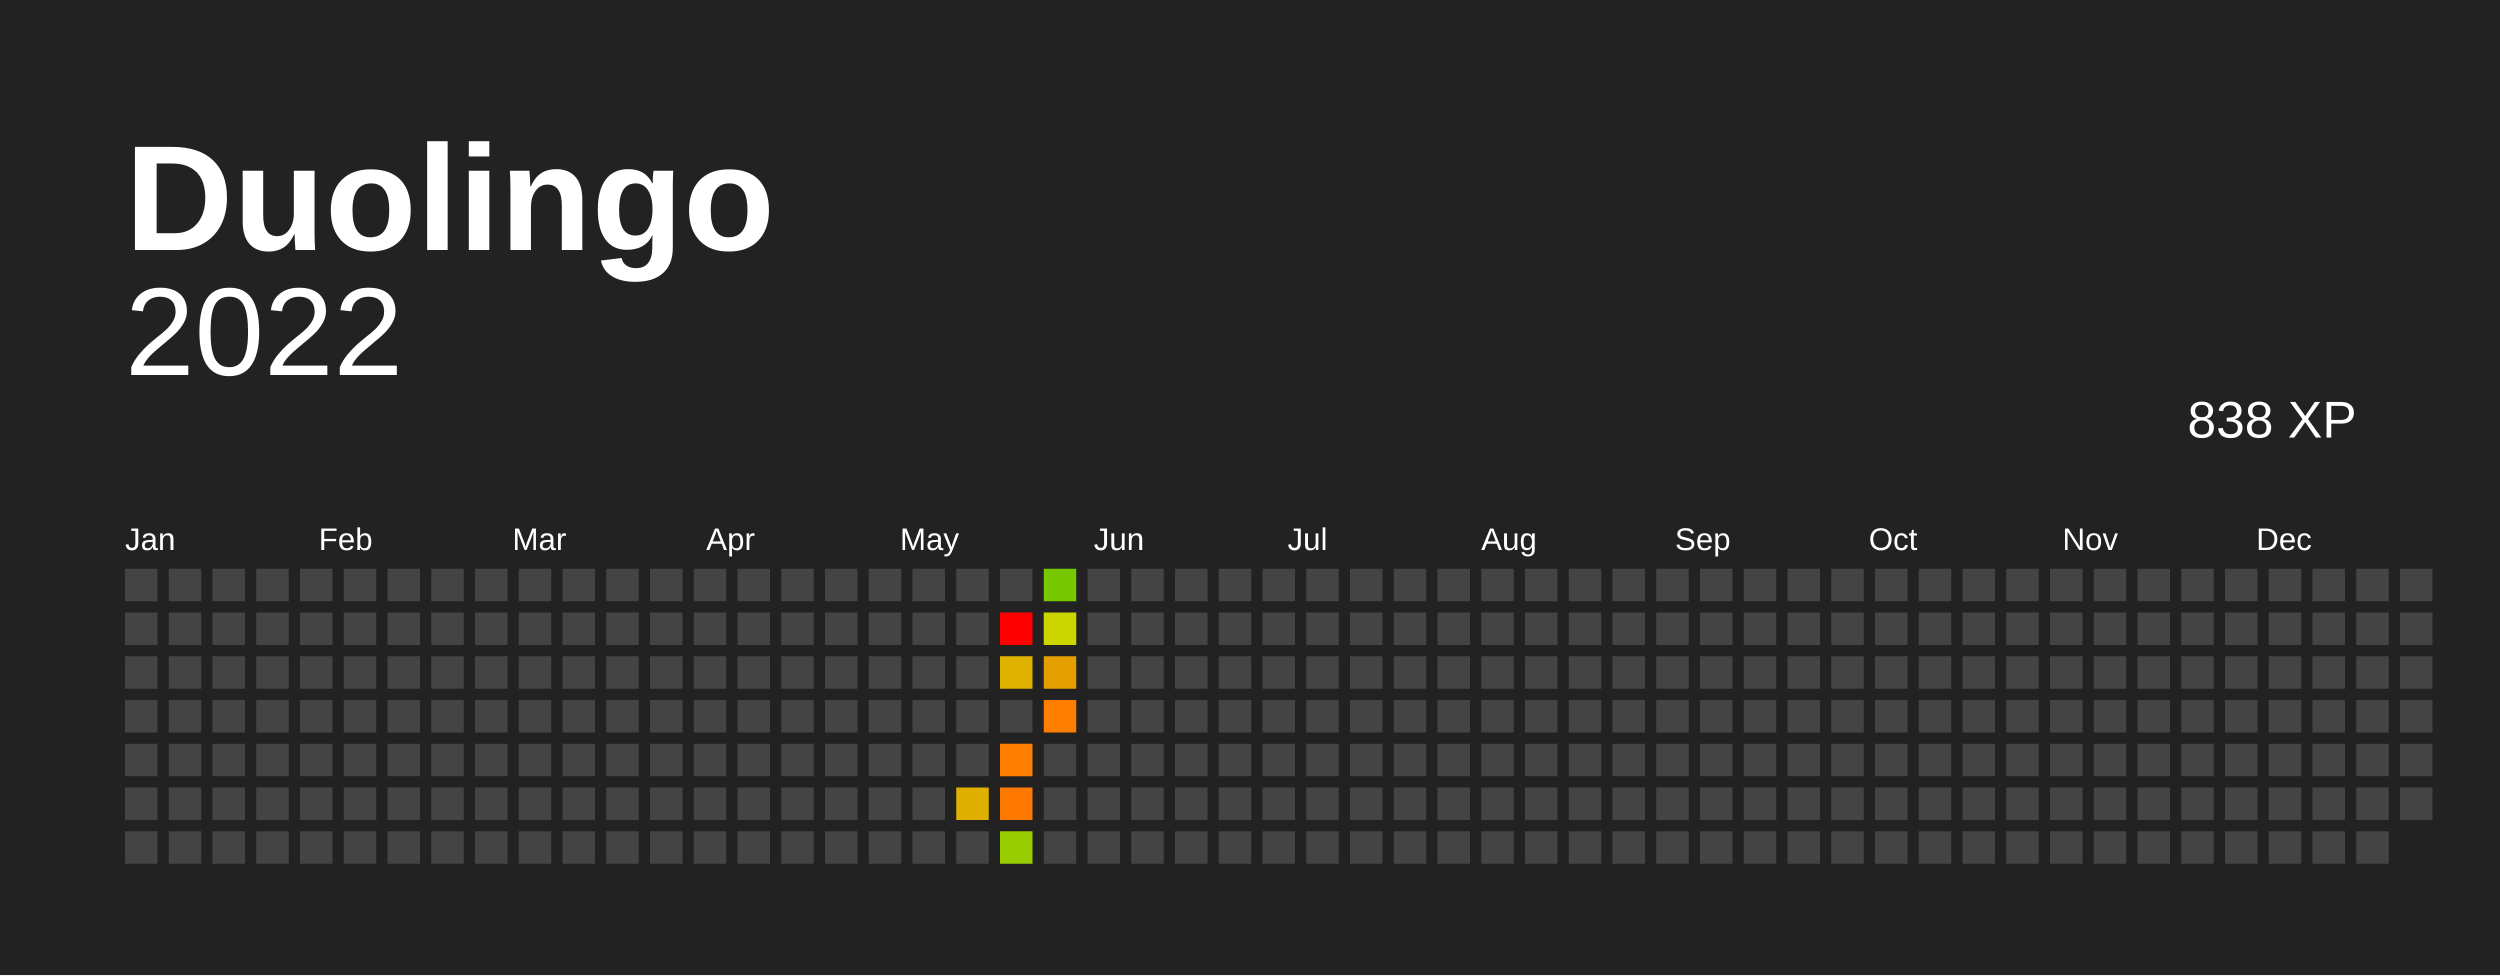
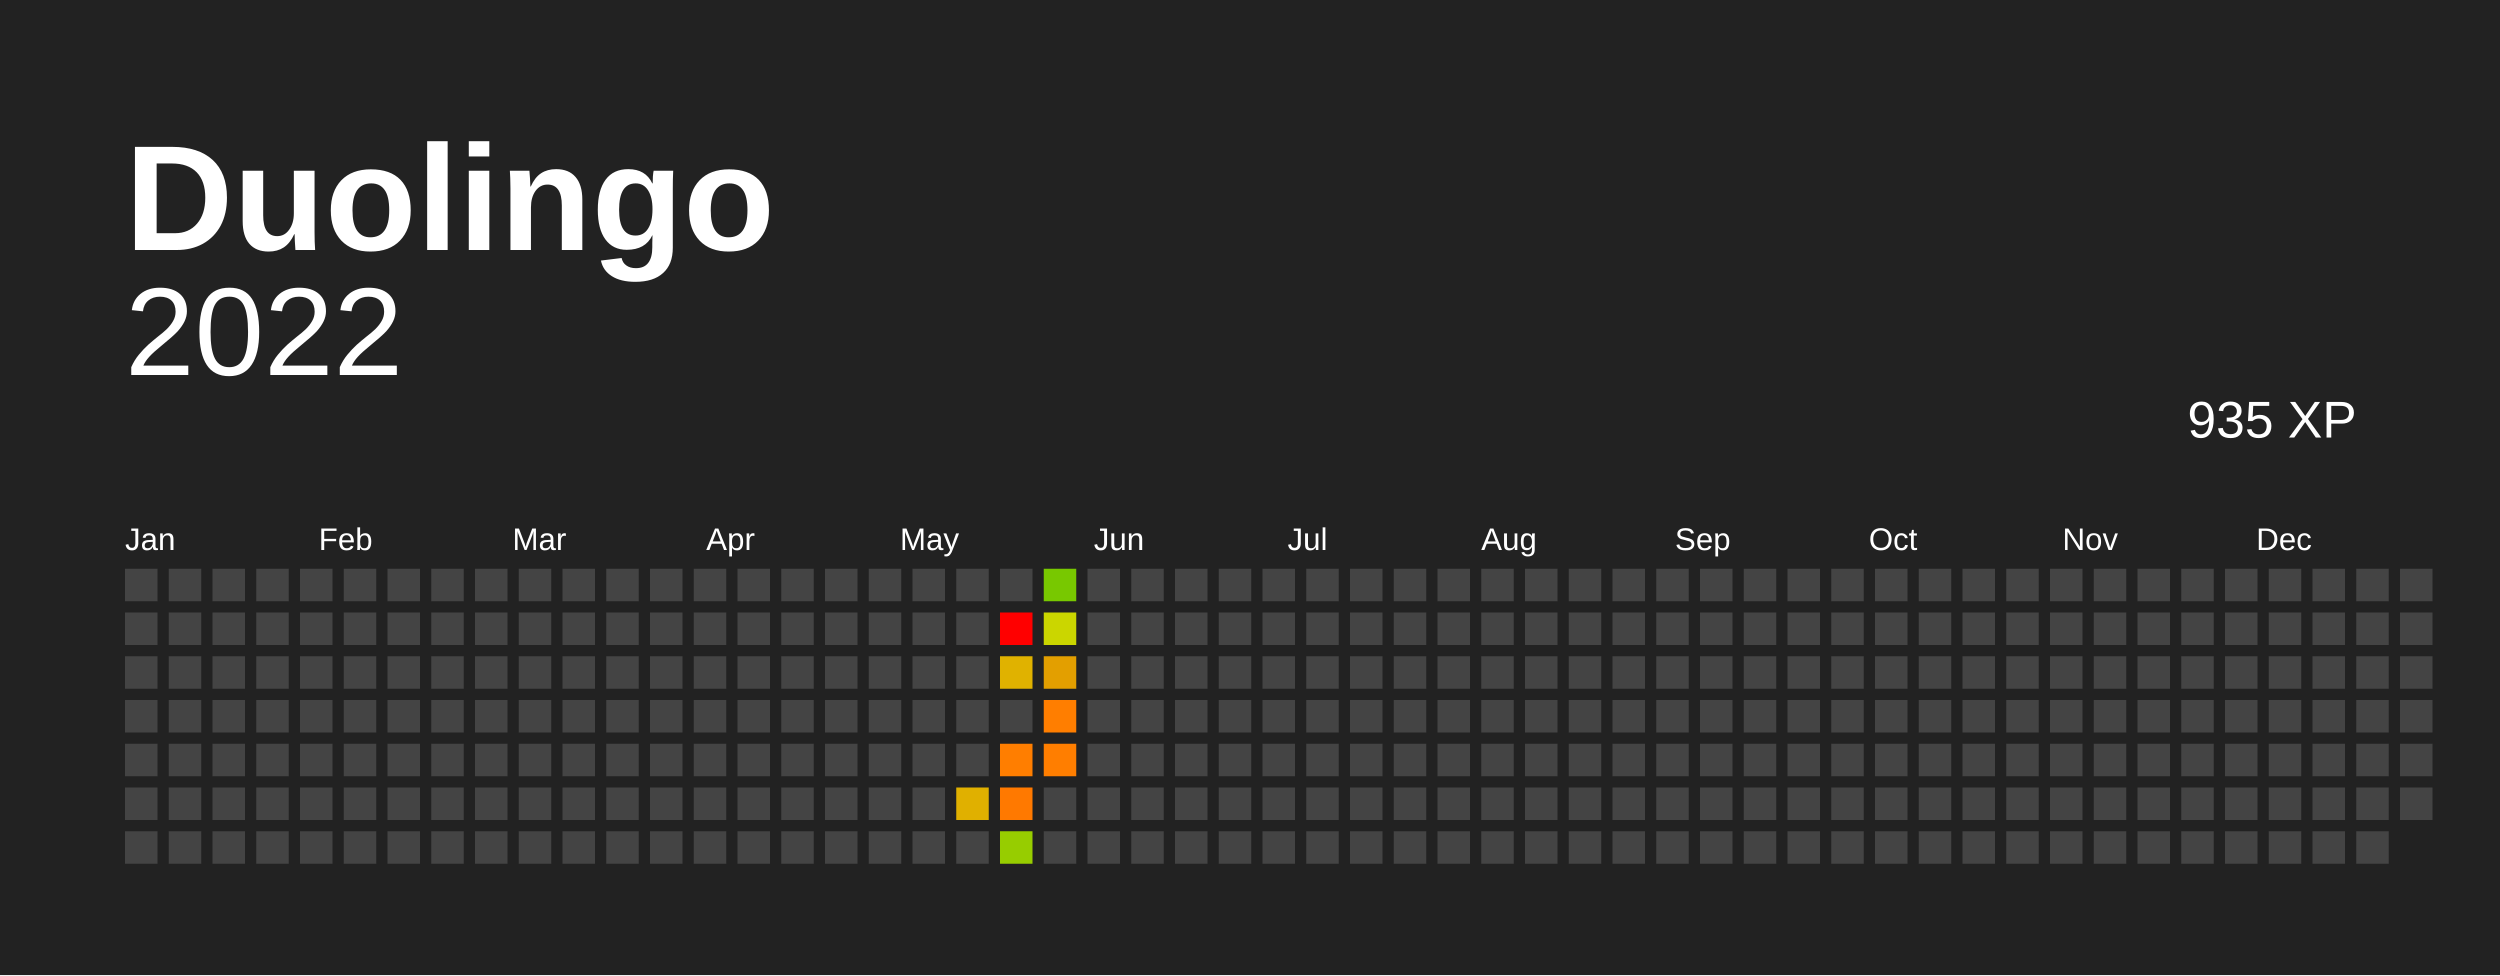
<svg xmlns="http://www.w3.org/2000/svg" baseProfile="full" height="78mm" version="1.1" viewBox="0,0,200,78" width="200mm">
  <defs />
  <rect fill="#222222" height="78" width="200" x="0" y="0" />
  <text fill="#FFFFFF" style="font-size:12px; font-family:Arial; font-weight:bold;" x="10" y="20"> Duolingo</text>
  <text alignment-baseline="hanging" fill="#FFFFFF" style="font-size:10.0px; font-family:Arial;" x="10" y="30">2022</text>
-   <text alignment-baseline="hanging" fill="#FFFFFF" style="font-size:4.125px; font-family:Arial;" x="175" y="35">838 XP</text>
+   <text alignment-baseline="hanging" fill="#FFFFFF" style="font-size:4.125px; font-family:Arial;" x="175" y="35">935 XP</text>
  <text fill="#FFFFFF" style="font-size:2.5px; font-family:Arial" x="10.0" y="44">Jan</text>
  <text fill="#FFFFFF" style="font-size:2.5px; font-family:Arial" x="25.5" y="44">Feb</text>
  <text fill="#FFFFFF" style="font-size:2.5px; font-family:Arial" x="41.0" y="44">Mar</text>
  <text fill="#FFFFFF" style="font-size:2.5px; font-family:Arial" x="56.5" y="44">Apr</text>
  <text fill="#FFFFFF" style="font-size:2.5px; font-family:Arial" x="72.0" y="44">May</text>
  <text fill="#FFFFFF" style="font-size:2.5px; font-family:Arial" x="87.5" y="44">Jun</text>
  <text fill="#FFFFFF" style="font-size:2.5px; font-family:Arial" x="103.0" y="44">Jul</text>
  <text fill="#FFFFFF" style="font-size:2.5px; font-family:Arial" x="118.5" y="44">Aug</text>
  <text fill="#FFFFFF" style="font-size:2.5px; font-family:Arial" x="134.0" y="44">Sep</text>
  <text fill="#FFFFFF" style="font-size:2.5px; font-family:Arial" x="149.5" y="44">Oct</text>
  <text fill="#FFFFFF" style="font-size:2.5px; font-family:Arial" x="165.0" y="44">Nov</text>
  <text fill="#FFFFFF" style="font-size:2.5px; font-family:Arial" x="180.5" y="44">Dec</text>
  <rect fill="#444444" height="2.6" width="2.6" x="10.0" y="45.5" />
  <rect fill="#444444" height="2.6" width="2.6" x="10.0" y="49.0" />
  <rect fill="#444444" height="2.6" width="2.6" x="10.0" y="52.5" />
  <rect fill="#444444" height="2.6" width="2.6" x="10.0" y="56.0" />
  <rect fill="#444444" height="2.6" width="2.6" x="10.0" y="59.5" />
  <rect fill="#444444" height="2.6" width="2.6" x="10.0" y="63.0" />
  <rect fill="#444444" height="2.6" width="2.6" x="10.0" y="66.5" />
  <rect fill="#444444" height="2.6" width="2.6" x="13.5" y="45.5" />
  <rect fill="#444444" height="2.6" width="2.6" x="13.5" y="49.0" />
  <rect fill="#444444" height="2.6" width="2.6" x="13.5" y="52.5" />
  <rect fill="#444444" height="2.6" width="2.6" x="13.5" y="56.0" />
  <rect fill="#444444" height="2.6" width="2.6" x="13.5" y="59.5" />
  <rect fill="#444444" height="2.6" width="2.6" x="13.5" y="63.0" />
  <rect fill="#444444" height="2.6" width="2.6" x="13.5" y="66.5" />
  <rect fill="#444444" height="2.6" width="2.6" x="17.0" y="45.5" />
  <rect fill="#444444" height="2.6" width="2.6" x="17.0" y="49.0" />
  <rect fill="#444444" height="2.6" width="2.6" x="17.0" y="52.5" />
  <rect fill="#444444" height="2.6" width="2.6" x="17.0" y="56.0" />
  <rect fill="#444444" height="2.6" width="2.6" x="17.0" y="59.5" />
  <rect fill="#444444" height="2.6" width="2.6" x="17.0" y="63.0" />
  <rect fill="#444444" height="2.6" width="2.6" x="17.0" y="66.5" />
  <rect fill="#444444" height="2.6" width="2.6" x="20.5" y="45.5" />
  <rect fill="#444444" height="2.6" width="2.6" x="20.5" y="49.0" />
  <rect fill="#444444" height="2.6" width="2.6" x="20.5" y="52.5" />
  <rect fill="#444444" height="2.6" width="2.6" x="20.5" y="56.0" />
  <rect fill="#444444" height="2.6" width="2.6" x="20.5" y="59.5" />
  <rect fill="#444444" height="2.6" width="2.6" x="20.5" y="63.0" />
  <rect fill="#444444" height="2.6" width="2.6" x="20.5" y="66.5" />
  <rect fill="#444444" height="2.6" width="2.6" x="24.0" y="45.5" />
  <rect fill="#444444" height="2.6" width="2.6" x="24.0" y="49.0" />
  <rect fill="#444444" height="2.6" width="2.6" x="24.0" y="52.5" />
  <rect fill="#444444" height="2.6" width="2.6" x="24.0" y="56.0" />
  <rect fill="#444444" height="2.6" width="2.6" x="24.0" y="59.5" />
  <rect fill="#444444" height="2.6" width="2.6" x="24.0" y="63.0" />
  <rect fill="#444444" height="2.6" width="2.6" x="24.0" y="66.5" />
  <rect fill="#444444" height="2.6" width="2.6" x="27.5" y="45.5" />
  <rect fill="#444444" height="2.6" width="2.6" x="27.5" y="49.0" />
  <rect fill="#444444" height="2.6" width="2.6" x="27.5" y="52.5" />
  <rect fill="#444444" height="2.6" width="2.6" x="27.5" y="56.0" />
  <rect fill="#444444" height="2.6" width="2.6" x="27.5" y="59.5" />
  <rect fill="#444444" height="2.6" width="2.6" x="27.5" y="63.0" />
  <rect fill="#444444" height="2.6" width="2.6" x="27.5" y="66.5" />
  <rect fill="#444444" height="2.6" width="2.6" x="31.0" y="45.5" />
  <rect fill="#444444" height="2.6" width="2.6" x="31.0" y="49.0" />
  <rect fill="#444444" height="2.6" width="2.6" x="31.0" y="52.5" />
  <rect fill="#444444" height="2.6" width="2.6" x="31.0" y="56.0" />
  <rect fill="#444444" height="2.6" width="2.6" x="31.0" y="59.5" />
  <rect fill="#444444" height="2.6" width="2.6" x="31.0" y="63.0" />
  <rect fill="#444444" height="2.6" width="2.6" x="31.0" y="66.5" />
  <rect fill="#444444" height="2.6" width="2.6" x="34.5" y="45.5" />
  <rect fill="#444444" height="2.6" width="2.6" x="34.5" y="49.0" />
  <rect fill="#444444" height="2.6" width="2.6" x="34.5" y="52.5" />
  <rect fill="#444444" height="2.6" width="2.6" x="34.5" y="56.0" />
  <rect fill="#444444" height="2.6" width="2.6" x="34.5" y="59.5" />
  <rect fill="#444444" height="2.6" width="2.6" x="34.5" y="63.0" />
  <rect fill="#444444" height="2.6" width="2.6" x="34.5" y="66.5" />
  <rect fill="#444444" height="2.6" width="2.6" x="38.0" y="45.5" />
  <rect fill="#444444" height="2.6" width="2.6" x="38.0" y="49.0" />
  <rect fill="#444444" height="2.6" width="2.6" x="38.0" y="52.5" />
  <rect fill="#444444" height="2.6" width="2.6" x="38.0" y="56.0" />
  <rect fill="#444444" height="2.6" width="2.6" x="38.0" y="59.5" />
  <rect fill="#444444" height="2.6" width="2.6" x="38.0" y="63.0" />
  <rect fill="#444444" height="2.6" width="2.6" x="38.0" y="66.5" />
  <rect fill="#444444" height="2.6" width="2.6" x="41.5" y="45.5" />
  <rect fill="#444444" height="2.6" width="2.6" x="41.5" y="49.0" />
  <rect fill="#444444" height="2.6" width="2.6" x="41.5" y="52.5" />
  <rect fill="#444444" height="2.6" width="2.6" x="41.5" y="56.0" />
  <rect fill="#444444" height="2.6" width="2.6" x="41.5" y="59.5" />
  <rect fill="#444444" height="2.6" width="2.6" x="41.5" y="63.0" />
  <rect fill="#444444" height="2.6" width="2.6" x="41.5" y="66.5" />
  <rect fill="#444444" height="2.6" width="2.6" x="45.0" y="45.5" />
  <rect fill="#444444" height="2.6" width="2.6" x="45.0" y="49.0" />
  <rect fill="#444444" height="2.6" width="2.6" x="45.0" y="52.5" />
  <rect fill="#444444" height="2.6" width="2.6" x="45.0" y="56.0" />
  <rect fill="#444444" height="2.6" width="2.6" x="45.0" y="59.5" />
  <rect fill="#444444" height="2.6" width="2.6" x="45.0" y="63.0" />
  <rect fill="#444444" height="2.6" width="2.6" x="45.0" y="66.5" />
  <rect fill="#444444" height="2.6" width="2.6" x="48.5" y="45.5" />
  <rect fill="#444444" height="2.6" width="2.6" x="48.5" y="49.0" />
  <rect fill="#444444" height="2.6" width="2.6" x="48.5" y="52.5" />
  <rect fill="#444444" height="2.6" width="2.6" x="48.5" y="56.0" />
  <rect fill="#444444" height="2.6" width="2.6" x="48.5" y="59.5" />
  <rect fill="#444444" height="2.6" width="2.6" x="48.5" y="63.0" />
  <rect fill="#444444" height="2.6" width="2.6" x="48.5" y="66.5" />
  <rect fill="#444444" height="2.6" width="2.6" x="52.0" y="45.5" />
  <rect fill="#444444" height="2.6" width="2.6" x="52.0" y="49.0" />
  <rect fill="#444444" height="2.6" width="2.6" x="52.0" y="52.5" />
  <rect fill="#444444" height="2.6" width="2.6" x="52.0" y="56.0" />
  <rect fill="#444444" height="2.6" width="2.6" x="52.0" y="59.5" />
  <rect fill="#444444" height="2.6" width="2.6" x="52.0" y="63.0" />
  <rect fill="#444444" height="2.6" width="2.6" x="52.0" y="66.5" />
  <rect fill="#444444" height="2.6" width="2.6" x="55.5" y="45.5" />
  <rect fill="#444444" height="2.6" width="2.6" x="55.5" y="49.0" />
  <rect fill="#444444" height="2.6" width="2.6" x="55.5" y="52.5" />
  <rect fill="#444444" height="2.6" width="2.6" x="55.5" y="56.0" />
  <rect fill="#444444" height="2.6" width="2.6" x="55.5" y="59.5" />
  <rect fill="#444444" height="2.6" width="2.6" x="55.5" y="63.0" />
  <rect fill="#444444" height="2.6" width="2.6" x="55.5" y="66.5" />
  <rect fill="#444444" height="2.6" width="2.6" x="59.0" y="45.5" />
  <rect fill="#444444" height="2.6" width="2.6" x="59.0" y="49.0" />
  <rect fill="#444444" height="2.6" width="2.6" x="59.0" y="52.5" />
  <rect fill="#444444" height="2.6" width="2.6" x="59.0" y="56.0" />
  <rect fill="#444444" height="2.6" width="2.6" x="59.0" y="59.5" />
  <rect fill="#444444" height="2.6" width="2.6" x="59.0" y="63.0" />
  <rect fill="#444444" height="2.6" width="2.6" x="59.0" y="66.5" />
  <rect fill="#444444" height="2.6" width="2.6" x="62.5" y="45.5" />
  <rect fill="#444444" height="2.6" width="2.6" x="62.5" y="49.0" />
  <rect fill="#444444" height="2.6" width="2.6" x="62.5" y="52.5" />
  <rect fill="#444444" height="2.6" width="2.6" x="62.5" y="56.0" />
  <rect fill="#444444" height="2.6" width="2.6" x="62.5" y="59.5" />
  <rect fill="#444444" height="2.6" width="2.6" x="62.5" y="63.0" />
  <rect fill="#444444" height="2.6" width="2.6" x="62.5" y="66.5" />
  <rect fill="#444444" height="2.6" width="2.6" x="66.0" y="45.5" />
  <rect fill="#444444" height="2.6" width="2.6" x="66.0" y="49.0" />
  <rect fill="#444444" height="2.6" width="2.6" x="66.0" y="52.5" />
  <rect fill="#444444" height="2.6" width="2.6" x="66.0" y="56.0" />
  <rect fill="#444444" height="2.6" width="2.6" x="66.0" y="59.5" />
  <rect fill="#444444" height="2.6" width="2.6" x="66.0" y="63.0" />
  <rect fill="#444444" height="2.6" width="2.6" x="66.0" y="66.5" />
  <rect fill="#444444" height="2.6" width="2.6" x="69.5" y="45.5" />
  <rect fill="#444444" height="2.6" width="2.6" x="69.5" y="49.0" />
  <rect fill="#444444" height="2.6" width="2.6" x="69.5" y="52.5" />
  <rect fill="#444444" height="2.6" width="2.6" x="69.5" y="56.0" />
  <rect fill="#444444" height="2.6" width="2.6" x="69.5" y="59.5" />
  <rect fill="#444444" height="2.6" width="2.6" x="69.5" y="63.0" />
  <rect fill="#444444" height="2.6" width="2.6" x="69.5" y="66.5" />
  <rect fill="#444444" height="2.6" width="2.6" x="73.0" y="45.5" />
  <rect fill="#444444" height="2.6" width="2.6" x="73.0" y="49.0" />
  <rect fill="#444444" height="2.6" width="2.6" x="73.0" y="52.5" />
  <rect fill="#444444" height="2.6" width="2.6" x="73.0" y="56.0" />
  <rect fill="#444444" height="2.6" width="2.6" x="73.0" y="59.5" />
  <rect fill="#444444" height="2.6" width="2.6" x="73.0" y="63.0" />
  <rect fill="#444444" height="2.6" width="2.6" x="73.0" y="66.5" />
  <rect fill="#444444" height="2.6" width="2.6" x="76.5" y="45.5" />
  <rect fill="#444444" height="2.6" width="2.6" x="76.5" y="49.0" />
  <rect fill="#444444" height="2.6" width="2.6" x="76.5" y="52.5" />
  <rect fill="#444444" height="2.6" width="2.6" x="76.5" y="56.0" />
  <rect fill="#444444" height="2.6" width="2.6" x="76.5" y="59.5" />
  <rect fill="#e0b000" height="2.6" width="2.6" x="76.5" y="63.0" />
  <rect fill="#444444" height="2.6" width="2.6" x="76.5" y="66.5" />
  <rect fill="#444444" height="2.6" width="2.6" x="80.0" y="45.5" />
  <rect fill="red" height="2.6" width="2.6" x="80.0" y="49.0" />
  <rect fill="#e0b200" height="2.6" width="2.6" x="80.0" y="52.5" />
  <rect fill="#444444" height="2.6" width="2.6" x="80.0" y="56.0" />
  <rect fill="#ff7e00" height="2.6" width="2.6" x="80.0" y="59.5" />
  <rect fill="#ff7900" height="2.6" width="2.6" x="80.0" y="63.0" />
  <rect fill="#97cd00" height="2.6" width="2.6" x="80.0" y="66.5" />
  <rect fill="#78c800" height="2.6" width="2.6" x="83.5" y="45.5" />
  <rect fill="#cbd600" height="2.6" width="2.6" x="83.5" y="49.0" />
  <rect fill="#e39f00" height="2.6" width="2.6" x="83.5" y="52.5" />
  <rect fill="#ff7e00" height="2.6" width="2.6" x="83.5" y="56.0" />
-   <rect fill="#444444" height="2.6" width="2.6" x="83.5" y="59.5" />
+   <rect fill="#ff7e00" height="2.6" width="2.6" x="83.5" y="59.5" />
  <rect fill="#444444" height="2.6" width="2.6" x="83.5" y="63.0" />
  <rect fill="#444444" height="2.6" width="2.6" x="83.5" y="66.5" />
  <rect fill="#444444" height="2.6" width="2.6" x="87.0" y="45.5" />
  <rect fill="#444444" height="2.6" width="2.6" x="87.0" y="49.0" />
  <rect fill="#444444" height="2.6" width="2.6" x="87.0" y="52.5" />
  <rect fill="#444444" height="2.6" width="2.6" x="87.0" y="56.0" />
  <rect fill="#444444" height="2.6" width="2.6" x="87.0" y="59.5" />
  <rect fill="#444444" height="2.6" width="2.6" x="87.0" y="63.0" />
  <rect fill="#444444" height="2.6" width="2.6" x="87.0" y="66.5" />
  <rect fill="#444444" height="2.6" width="2.6" x="90.5" y="45.5" />
  <rect fill="#444444" height="2.6" width="2.6" x="90.5" y="49.0" />
  <rect fill="#444444" height="2.6" width="2.6" x="90.5" y="52.5" />
  <rect fill="#444444" height="2.6" width="2.6" x="90.5" y="56.0" />
  <rect fill="#444444" height="2.6" width="2.6" x="90.5" y="59.5" />
  <rect fill="#444444" height="2.6" width="2.6" x="90.5" y="63.0" />
  <rect fill="#444444" height="2.6" width="2.6" x="90.5" y="66.5" />
  <rect fill="#444444" height="2.6" width="2.6" x="94.0" y="45.5" />
  <rect fill="#444444" height="2.6" width="2.6" x="94.0" y="49.0" />
  <rect fill="#444444" height="2.6" width="2.6" x="94.0" y="52.5" />
  <rect fill="#444444" height="2.6" width="2.6" x="94.0" y="56.0" />
  <rect fill="#444444" height="2.6" width="2.6" x="94.0" y="59.5" />
  <rect fill="#444444" height="2.6" width="2.6" x="94.0" y="63.0" />
  <rect fill="#444444" height="2.6" width="2.6" x="94.0" y="66.5" />
  <rect fill="#444444" height="2.6" width="2.6" x="97.5" y="45.5" />
  <rect fill="#444444" height="2.6" width="2.6" x="97.5" y="49.0" />
  <rect fill="#444444" height="2.6" width="2.6" x="97.5" y="52.5" />
  <rect fill="#444444" height="2.6" width="2.6" x="97.5" y="56.0" />
  <rect fill="#444444" height="2.6" width="2.6" x="97.5" y="59.5" />
  <rect fill="#444444" height="2.6" width="2.6" x="97.5" y="63.0" />
  <rect fill="#444444" height="2.6" width="2.6" x="97.5" y="66.5" />
  <rect fill="#444444" height="2.6" width="2.6" x="101.0" y="45.5" />
  <rect fill="#444444" height="2.6" width="2.6" x="101.0" y="49.0" />
  <rect fill="#444444" height="2.6" width="2.6" x="101.0" y="52.5" />
  <rect fill="#444444" height="2.6" width="2.6" x="101.0" y="56.0" />
  <rect fill="#444444" height="2.6" width="2.6" x="101.0" y="59.5" />
  <rect fill="#444444" height="2.6" width="2.6" x="101.0" y="63.0" />
  <rect fill="#444444" height="2.6" width="2.6" x="101.0" y="66.5" />
  <rect fill="#444444" height="2.6" width="2.6" x="104.5" y="45.5" />
  <rect fill="#444444" height="2.6" width="2.6" x="104.5" y="49.0" />
  <rect fill="#444444" height="2.6" width="2.6" x="104.5" y="52.5" />
  <rect fill="#444444" height="2.6" width="2.6" x="104.5" y="56.0" />
  <rect fill="#444444" height="2.6" width="2.6" x="104.5" y="59.5" />
  <rect fill="#444444" height="2.6" width="2.6" x="104.5" y="63.0" />
  <rect fill="#444444" height="2.6" width="2.6" x="104.5" y="66.5" />
  <rect fill="#444444" height="2.6" width="2.6" x="108.0" y="45.5" />
  <rect fill="#444444" height="2.6" width="2.6" x="108.0" y="49.0" />
  <rect fill="#444444" height="2.6" width="2.6" x="108.0" y="52.5" />
  <rect fill="#444444" height="2.6" width="2.6" x="108.0" y="56.0" />
  <rect fill="#444444" height="2.6" width="2.6" x="108.0" y="59.5" />
  <rect fill="#444444" height="2.6" width="2.6" x="108.0" y="63.0" />
  <rect fill="#444444" height="2.6" width="2.6" x="108.0" y="66.5" />
  <rect fill="#444444" height="2.6" width="2.6" x="111.5" y="45.5" />
  <rect fill="#444444" height="2.6" width="2.6" x="111.5" y="49.0" />
  <rect fill="#444444" height="2.6" width="2.6" x="111.5" y="52.5" />
  <rect fill="#444444" height="2.6" width="2.6" x="111.5" y="56.0" />
  <rect fill="#444444" height="2.6" width="2.6" x="111.5" y="59.5" />
  <rect fill="#444444" height="2.6" width="2.6" x="111.5" y="63.0" />
  <rect fill="#444444" height="2.6" width="2.6" x="111.5" y="66.5" />
  <rect fill="#444444" height="2.6" width="2.6" x="115.0" y="45.5" />
  <rect fill="#444444" height="2.6" width="2.6" x="115.0" y="49.0" />
  <rect fill="#444444" height="2.6" width="2.6" x="115.0" y="52.5" />
  <rect fill="#444444" height="2.6" width="2.6" x="115.0" y="56.0" />
  <rect fill="#444444" height="2.6" width="2.6" x="115.0" y="59.5" />
  <rect fill="#444444" height="2.6" width="2.6" x="115.0" y="63.0" />
  <rect fill="#444444" height="2.6" width="2.6" x="115.0" y="66.5" />
  <rect fill="#444444" height="2.6" width="2.6" x="118.5" y="45.5" />
  <rect fill="#444444" height="2.6" width="2.6" x="118.5" y="49.0" />
  <rect fill="#444444" height="2.6" width="2.6" x="118.5" y="52.5" />
  <rect fill="#444444" height="2.6" width="2.6" x="118.5" y="56.0" />
  <rect fill="#444444" height="2.6" width="2.6" x="118.5" y="59.5" />
  <rect fill="#444444" height="2.6" width="2.6" x="118.5" y="63.0" />
  <rect fill="#444444" height="2.6" width="2.6" x="118.5" y="66.5" />
  <rect fill="#444444" height="2.6" width="2.6" x="122.0" y="45.5" />
  <rect fill="#444444" height="2.6" width="2.6" x="122.0" y="49.0" />
  <rect fill="#444444" height="2.6" width="2.6" x="122.0" y="52.5" />
  <rect fill="#444444" height="2.6" width="2.6" x="122.0" y="56.0" />
  <rect fill="#444444" height="2.6" width="2.6" x="122.0" y="59.5" />
  <rect fill="#444444" height="2.6" width="2.6" x="122.0" y="63.0" />
  <rect fill="#444444" height="2.6" width="2.6" x="122.0" y="66.5" />
  <rect fill="#444444" height="2.6" width="2.6" x="125.5" y="45.5" />
  <rect fill="#444444" height="2.6" width="2.6" x="125.5" y="49.0" />
  <rect fill="#444444" height="2.6" width="2.6" x="125.5" y="52.5" />
  <rect fill="#444444" height="2.6" width="2.6" x="125.5" y="56.0" />
  <rect fill="#444444" height="2.6" width="2.6" x="125.5" y="59.5" />
  <rect fill="#444444" height="2.6" width="2.6" x="125.5" y="63.0" />
  <rect fill="#444444" height="2.6" width="2.6" x="125.5" y="66.5" />
  <rect fill="#444444" height="2.6" width="2.6" x="129.0" y="45.5" />
  <rect fill="#444444" height="2.6" width="2.6" x="129.0" y="49.0" />
  <rect fill="#444444" height="2.6" width="2.6" x="129.0" y="52.5" />
  <rect fill="#444444" height="2.6" width="2.6" x="129.0" y="56.0" />
  <rect fill="#444444" height="2.6" width="2.6" x="129.0" y="59.5" />
  <rect fill="#444444" height="2.6" width="2.6" x="129.0" y="63.0" />
  <rect fill="#444444" height="2.6" width="2.6" x="129.0" y="66.5" />
  <rect fill="#444444" height="2.6" width="2.6" x="132.5" y="45.5" />
  <rect fill="#444444" height="2.6" width="2.6" x="132.5" y="49.0" />
  <rect fill="#444444" height="2.6" width="2.6" x="132.5" y="52.5" />
  <rect fill="#444444" height="2.6" width="2.6" x="132.5" y="56.0" />
  <rect fill="#444444" height="2.6" width="2.6" x="132.5" y="59.5" />
  <rect fill="#444444" height="2.6" width="2.6" x="132.5" y="63.0" />
  <rect fill="#444444" height="2.6" width="2.6" x="132.5" y="66.5" />
  <rect fill="#444444" height="2.6" width="2.6" x="136.0" y="45.5" />
  <rect fill="#444444" height="2.6" width="2.6" x="136.0" y="49.0" />
  <rect fill="#444444" height="2.6" width="2.6" x="136.0" y="52.5" />
  <rect fill="#444444" height="2.6" width="2.6" x="136.0" y="56.0" />
  <rect fill="#444444" height="2.6" width="2.6" x="136.0" y="59.5" />
  <rect fill="#444444" height="2.6" width="2.6" x="136.0" y="63.0" />
  <rect fill="#444444" height="2.6" width="2.6" x="136.0" y="66.5" />
  <rect fill="#444444" height="2.6" width="2.6" x="139.5" y="45.5" />
  <rect fill="#444444" height="2.6" width="2.6" x="139.5" y="49.0" />
  <rect fill="#444444" height="2.6" width="2.6" x="139.5" y="52.5" />
  <rect fill="#444444" height="2.6" width="2.6" x="139.5" y="56.0" />
  <rect fill="#444444" height="2.6" width="2.6" x="139.5" y="59.5" />
  <rect fill="#444444" height="2.6" width="2.6" x="139.5" y="63.0" />
  <rect fill="#444444" height="2.6" width="2.6" x="139.5" y="66.5" />
  <rect fill="#444444" height="2.6" width="2.6" x="143.0" y="45.5" />
  <rect fill="#444444" height="2.6" width="2.6" x="143.0" y="49.0" />
  <rect fill="#444444" height="2.6" width="2.6" x="143.0" y="52.5" />
  <rect fill="#444444" height="2.6" width="2.6" x="143.0" y="56.0" />
  <rect fill="#444444" height="2.6" width="2.6" x="143.0" y="59.5" />
  <rect fill="#444444" height="2.6" width="2.6" x="143.0" y="63.0" />
  <rect fill="#444444" height="2.6" width="2.6" x="143.0" y="66.5" />
  <rect fill="#444444" height="2.6" width="2.6" x="146.5" y="45.5" />
  <rect fill="#444444" height="2.6" width="2.6" x="146.5" y="49.0" />
  <rect fill="#444444" height="2.6" width="2.6" x="146.5" y="52.5" />
  <rect fill="#444444" height="2.6" width="2.6" x="146.5" y="56.0" />
  <rect fill="#444444" height="2.6" width="2.6" x="146.5" y="59.5" />
  <rect fill="#444444" height="2.6" width="2.6" x="146.5" y="63.0" />
  <rect fill="#444444" height="2.6" width="2.6" x="146.5" y="66.5" />
  <rect fill="#444444" height="2.6" width="2.6" x="150.0" y="45.5" />
  <rect fill="#444444" height="2.6" width="2.6" x="150.0" y="49.0" />
  <rect fill="#444444" height="2.6" width="2.6" x="150.0" y="52.5" />
  <rect fill="#444444" height="2.6" width="2.6" x="150.0" y="56.0" />
  <rect fill="#444444" height="2.6" width="2.6" x="150.0" y="59.5" />
  <rect fill="#444444" height="2.6" width="2.6" x="150.0" y="63.0" />
  <rect fill="#444444" height="2.6" width="2.6" x="150.0" y="66.5" />
  <rect fill="#444444" height="2.6" width="2.6" x="153.5" y="45.5" />
  <rect fill="#444444" height="2.6" width="2.6" x="153.5" y="49.0" />
  <rect fill="#444444" height="2.6" width="2.6" x="153.5" y="52.5" />
  <rect fill="#444444" height="2.6" width="2.6" x="153.5" y="56.0" />
  <rect fill="#444444" height="2.6" width="2.6" x="153.5" y="59.5" />
  <rect fill="#444444" height="2.6" width="2.6" x="153.5" y="63.0" />
  <rect fill="#444444" height="2.6" width="2.6" x="153.5" y="66.5" />
  <rect fill="#444444" height="2.6" width="2.6" x="157.0" y="45.5" />
  <rect fill="#444444" height="2.6" width="2.6" x="157.0" y="49.0" />
  <rect fill="#444444" height="2.6" width="2.6" x="157.0" y="52.5" />
  <rect fill="#444444" height="2.6" width="2.6" x="157.0" y="56.0" />
  <rect fill="#444444" height="2.6" width="2.6" x="157.0" y="59.5" />
  <rect fill="#444444" height="2.6" width="2.6" x="157.0" y="63.0" />
  <rect fill="#444444" height="2.6" width="2.6" x="157.0" y="66.5" />
  <rect fill="#444444" height="2.6" width="2.6" x="160.5" y="45.5" />
  <rect fill="#444444" height="2.6" width="2.6" x="160.5" y="49.0" />
  <rect fill="#444444" height="2.6" width="2.6" x="160.5" y="52.5" />
  <rect fill="#444444" height="2.6" width="2.6" x="160.5" y="56.0" />
  <rect fill="#444444" height="2.6" width="2.6" x="160.5" y="59.5" />
  <rect fill="#444444" height="2.6" width="2.6" x="160.5" y="63.0" />
  <rect fill="#444444" height="2.6" width="2.6" x="160.5" y="66.5" />
  <rect fill="#444444" height="2.6" width="2.6" x="164.0" y="45.5" />
  <rect fill="#444444" height="2.6" width="2.6" x="164.0" y="49.0" />
  <rect fill="#444444" height="2.6" width="2.6" x="164.0" y="52.5" />
  <rect fill="#444444" height="2.6" width="2.6" x="164.0" y="56.0" />
  <rect fill="#444444" height="2.6" width="2.6" x="164.0" y="59.5" />
  <rect fill="#444444" height="2.6" width="2.6" x="164.0" y="63.0" />
  <rect fill="#444444" height="2.6" width="2.6" x="164.0" y="66.5" />
  <rect fill="#444444" height="2.6" width="2.6" x="167.5" y="45.5" />
  <rect fill="#444444" height="2.6" width="2.6" x="167.5" y="49.0" />
  <rect fill="#444444" height="2.6" width="2.6" x="167.5" y="52.5" />
  <rect fill="#444444" height="2.6" width="2.6" x="167.5" y="56.0" />
  <rect fill="#444444" height="2.6" width="2.6" x="167.5" y="59.5" />
  <rect fill="#444444" height="2.6" width="2.6" x="167.5" y="63.0" />
  <rect fill="#444444" height="2.6" width="2.6" x="167.5" y="66.5" />
  <rect fill="#444444" height="2.6" width="2.6" x="171.0" y="45.5" />
  <rect fill="#444444" height="2.6" width="2.6" x="171.0" y="49.0" />
  <rect fill="#444444" height="2.6" width="2.6" x="171.0" y="52.5" />
  <rect fill="#444444" height="2.6" width="2.6" x="171.0" y="56.0" />
  <rect fill="#444444" height="2.6" width="2.6" x="171.0" y="59.5" />
  <rect fill="#444444" height="2.6" width="2.6" x="171.0" y="63.0" />
  <rect fill="#444444" height="2.6" width="2.6" x="171.0" y="66.5" />
  <rect fill="#444444" height="2.6" width="2.6" x="174.5" y="45.5" />
  <rect fill="#444444" height="2.6" width="2.6" x="174.5" y="49.0" />
  <rect fill="#444444" height="2.6" width="2.6" x="174.5" y="52.5" />
  <rect fill="#444444" height="2.6" width="2.6" x="174.5" y="56.0" />
  <rect fill="#444444" height="2.6" width="2.6" x="174.5" y="59.5" />
  <rect fill="#444444" height="2.6" width="2.6" x="174.5" y="63.0" />
  <rect fill="#444444" height="2.6" width="2.6" x="174.5" y="66.5" />
  <rect fill="#444444" height="2.6" width="2.6" x="178.0" y="45.5" />
  <rect fill="#444444" height="2.6" width="2.6" x="178.0" y="49.0" />
  <rect fill="#444444" height="2.6" width="2.6" x="178.0" y="52.5" />
  <rect fill="#444444" height="2.6" width="2.6" x="178.0" y="56.0" />
  <rect fill="#444444" height="2.6" width="2.6" x="178.0" y="59.5" />
  <rect fill="#444444" height="2.6" width="2.6" x="178.0" y="63.0" />
  <rect fill="#444444" height="2.6" width="2.6" x="178.0" y="66.5" />
  <rect fill="#444444" height="2.6" width="2.6" x="181.5" y="45.5" />
  <rect fill="#444444" height="2.6" width="2.6" x="181.5" y="49.0" />
  <rect fill="#444444" height="2.6" width="2.6" x="181.5" y="52.5" />
  <rect fill="#444444" height="2.6" width="2.6" x="181.5" y="56.0" />
  <rect fill="#444444" height="2.6" width="2.6" x="181.5" y="59.5" />
  <rect fill="#444444" height="2.6" width="2.6" x="181.5" y="63.0" />
  <rect fill="#444444" height="2.6" width="2.6" x="181.5" y="66.5" />
  <rect fill="#444444" height="2.6" width="2.6" x="185.0" y="45.5" />
  <rect fill="#444444" height="2.6" width="2.6" x="185.0" y="49.0" />
  <rect fill="#444444" height="2.6" width="2.6" x="185.0" y="52.5" />
  <rect fill="#444444" height="2.6" width="2.6" x="185.0" y="56.0" />
  <rect fill="#444444" height="2.6" width="2.6" x="185.0" y="59.5" />
  <rect fill="#444444" height="2.6" width="2.6" x="185.0" y="63.0" />
  <rect fill="#444444" height="2.6" width="2.6" x="185.0" y="66.5" />
  <rect fill="#444444" height="2.6" width="2.6" x="188.5" y="45.5" />
  <rect fill="#444444" height="2.6" width="2.6" x="188.5" y="49.0" />
  <rect fill="#444444" height="2.6" width="2.6" x="188.5" y="52.5" />
  <rect fill="#444444" height="2.6" width="2.6" x="188.5" y="56.0" />
  <rect fill="#444444" height="2.6" width="2.6" x="188.5" y="59.5" />
  <rect fill="#444444" height="2.6" width="2.6" x="188.5" y="63.0" />
  <rect fill="#444444" height="2.6" width="2.6" x="188.5" y="66.5" />
  <rect fill="#444444" height="2.6" width="2.6" x="192.0" y="45.5" />
  <rect fill="#444444" height="2.6" width="2.6" x="192.0" y="49.0" />
  <rect fill="#444444" height="2.6" width="2.6" x="192.0" y="52.5" />
  <rect fill="#444444" height="2.6" width="2.6" x="192.0" y="56.0" />
  <rect fill="#444444" height="2.6" width="2.6" x="192.0" y="59.5" />
  <rect fill="#444444" height="2.6" width="2.6" x="192.0" y="63.0" />
</svg>
